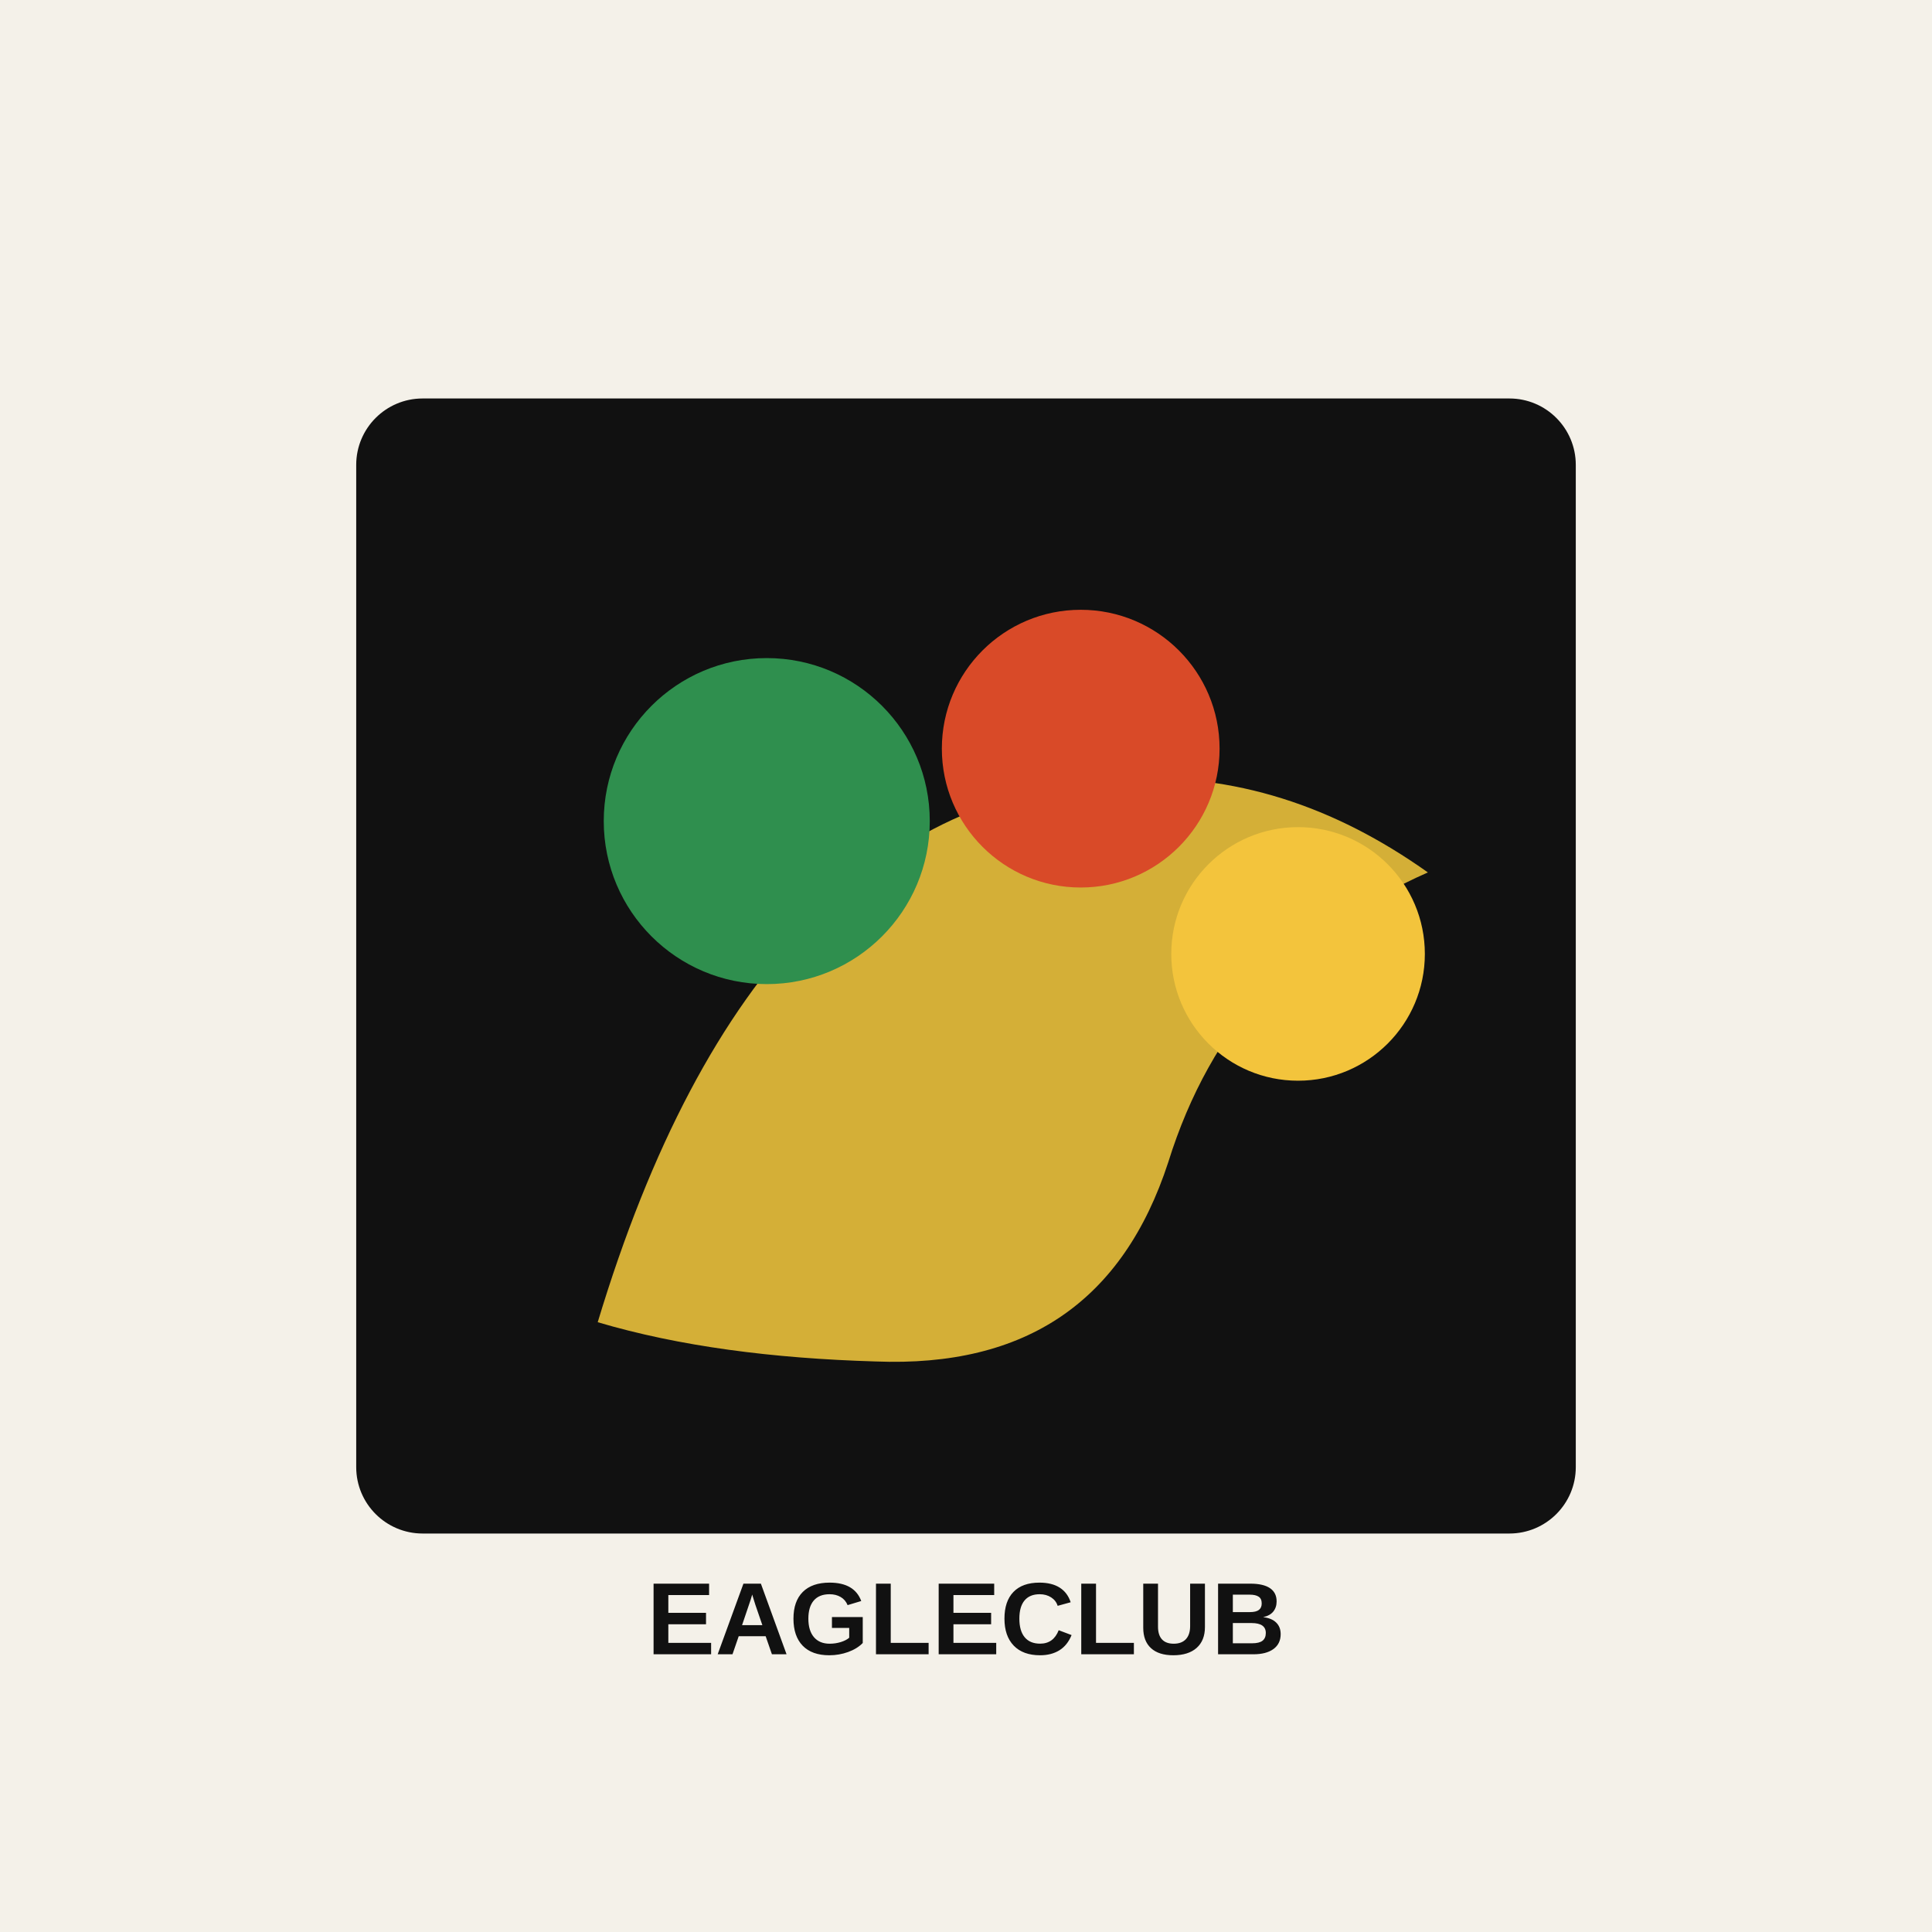
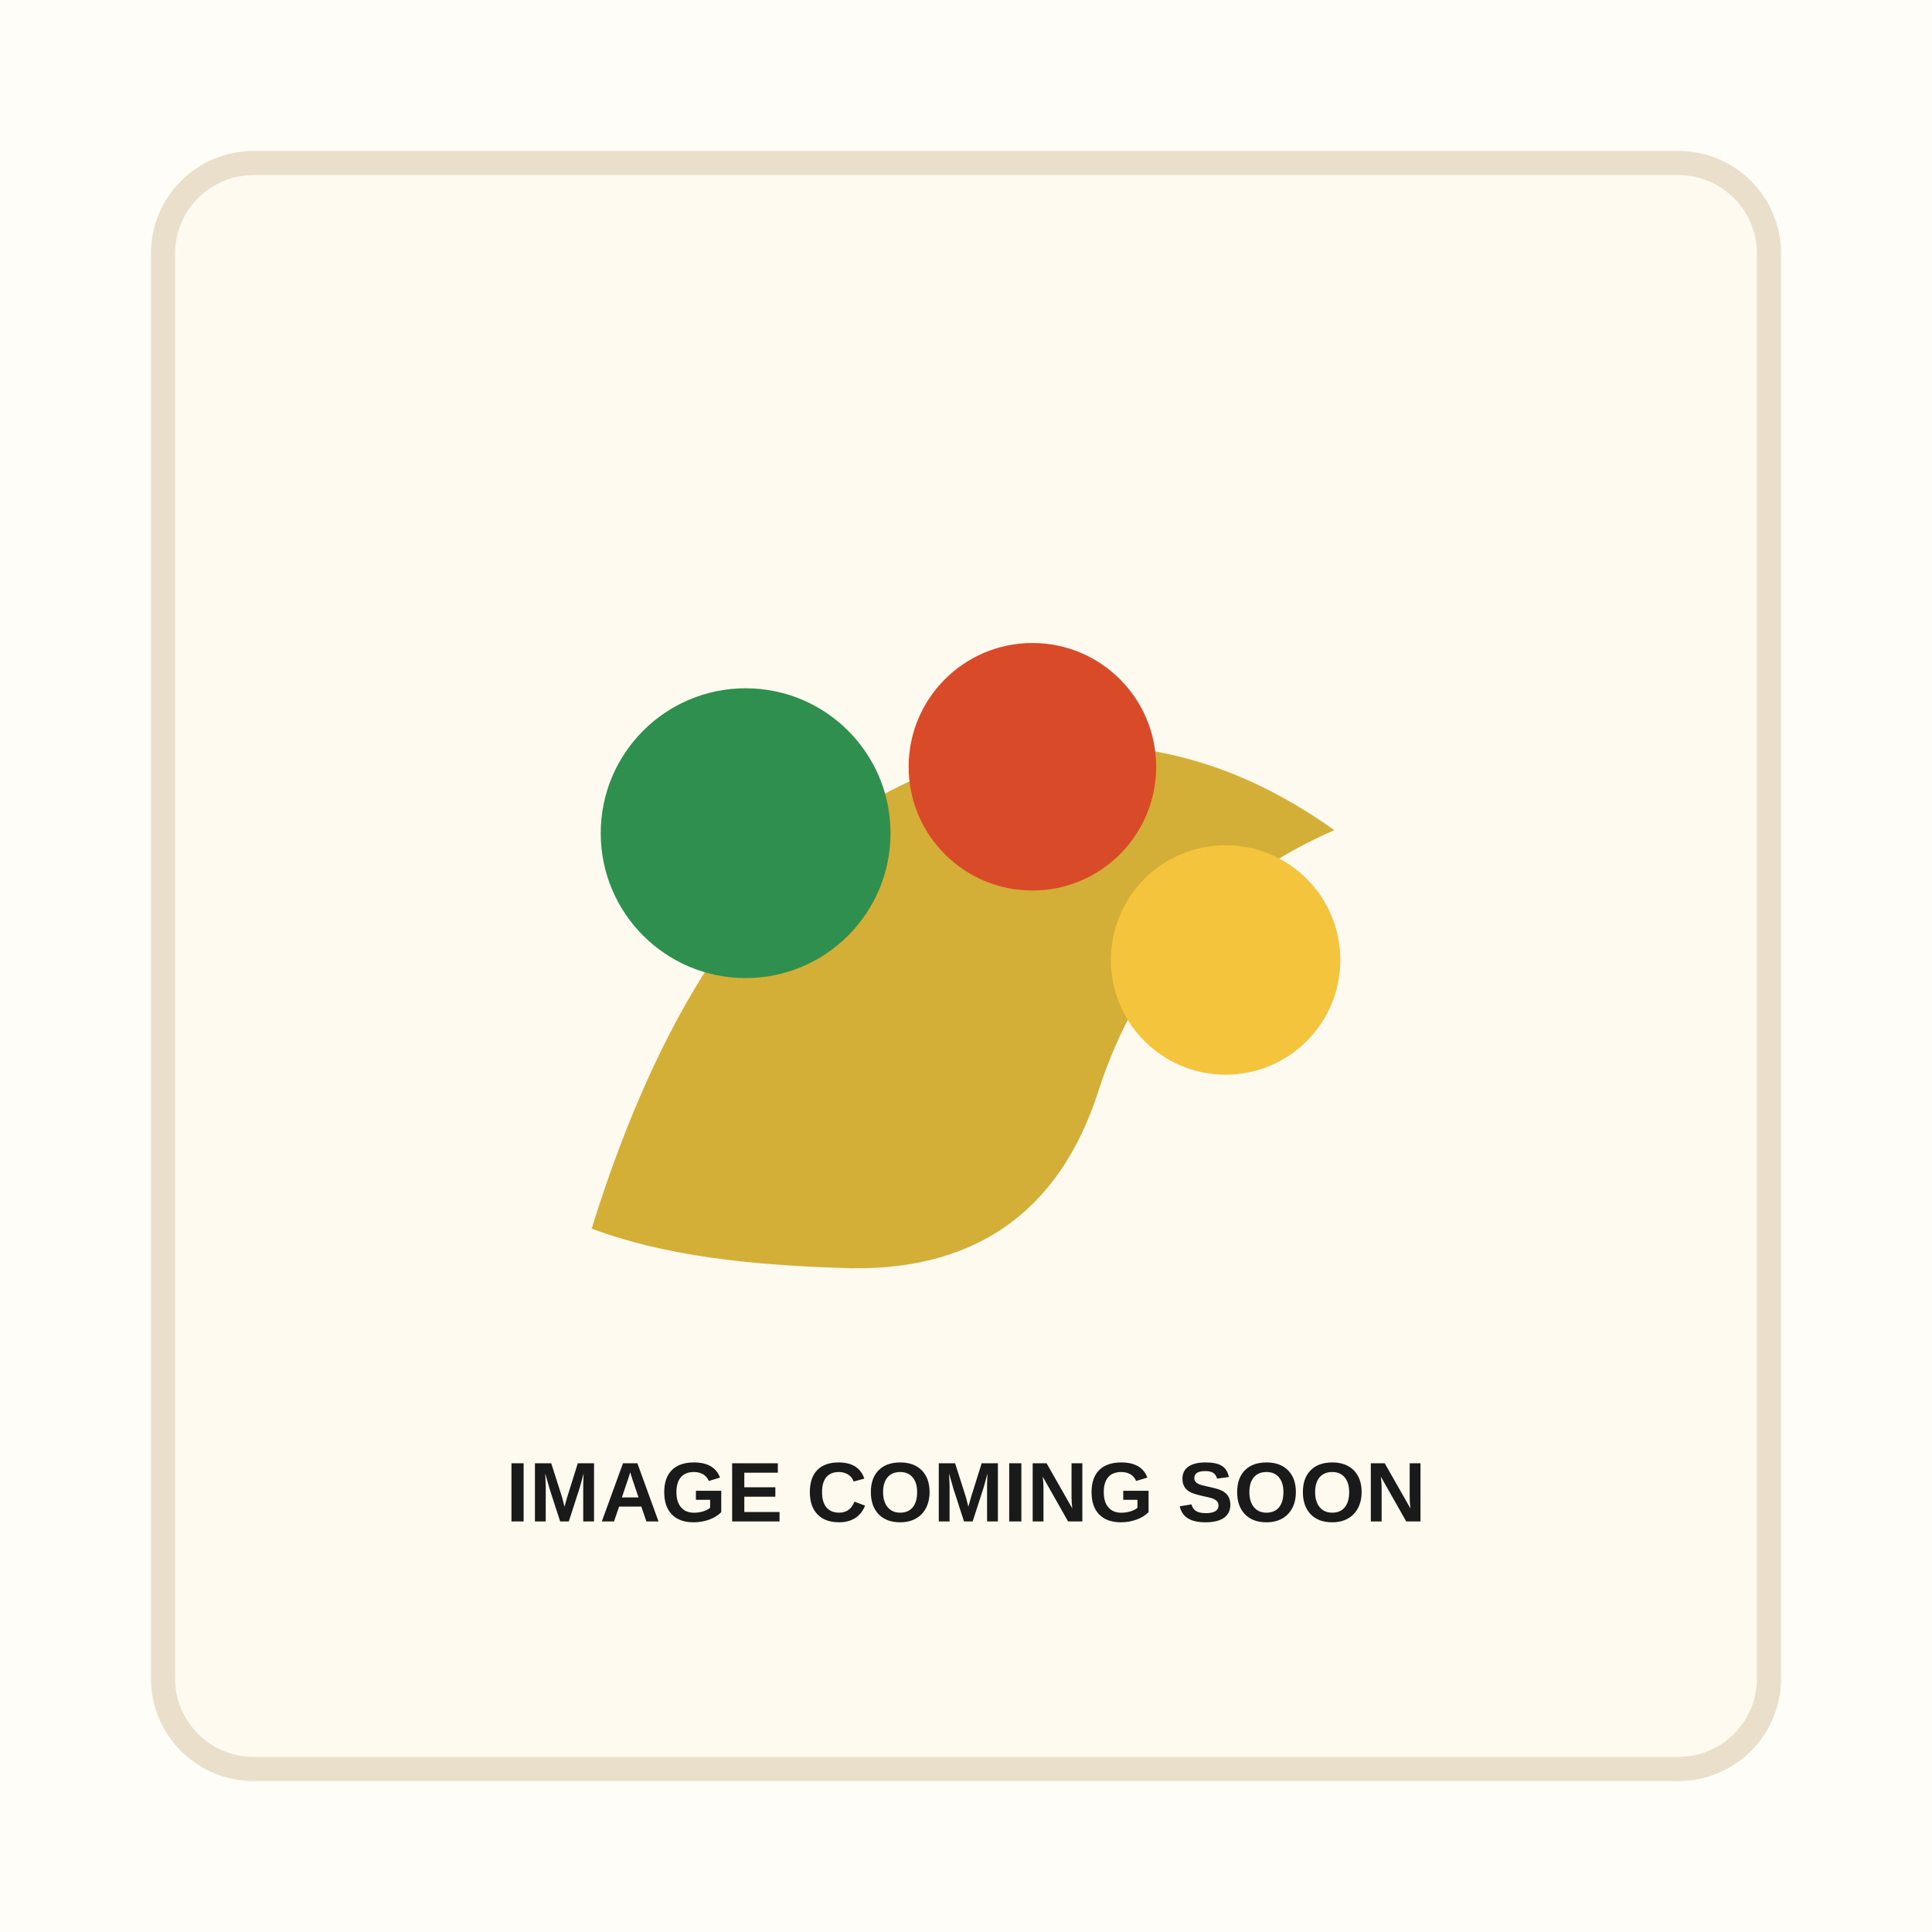
- <svg xmlns="http://www.w3.org/2000/svg" viewBox="0 0 640 640" role="img" aria-label="Eagleclub product placeholder">
-   <rect width="640" height="640" fill="#f4f1e9" />
-   <rect x="118" y="132" width="404" height="376" rx="22" fill="#111" />
-   <path d="M198 438c35-116 93-176 174-180 37-2 70 9 101 31-43 19-72 51-86 96-15 46-47 68-97 66-34-1-65-5-92-13Z" fill="#d4af37" />
-   <circle cx="254" cy="272" r="54" fill="#2f8f4e" />
-   <circle cx="358" cy="248" r="46" fill="#d94a28" />
-   <circle cx="430" cy="316" r="42" fill="#f3c43c" />
-   <text x="320" y="548" text-anchor="middle" font-family="Arial, sans-serif" font-size="34" font-weight="800" fill="#111">EAGLECLUB</text>
+ <svg xmlns="http://www.w3.org/2000/svg" viewBox="0 0 640 640" role="img" aria-label="Eagle Mart product placeholder">
+   <rect width="640" height="640" fill="#fffdf7" />
+   <rect x="54" y="54" width="532" height="532" rx="30" fill="#fffaf0" stroke="#eadfca" stroke-width="8" />
+   <path d="M196 407c32-103 83-156 154-160 34-2 64 8 92 28-39 17-65 46-78 86-13 41-42 61-86 59-30-1-58-4-82-13Z" fill="#d4af37" />
+   <circle cx="247" cy="276" r="48" fill="#2f8f4e" />
+   <circle cx="342" cy="254" r="41" fill="#d94a28" />
+   <circle cx="406" cy="318" r="38" fill="#f3c43c" />
+   <text x="320" y="504" text-anchor="middle" font-family="Arial, sans-serif" font-size="28" font-weight="800" fill="#1a1a1a">IMAGE COMING SOON</text>
</svg>
